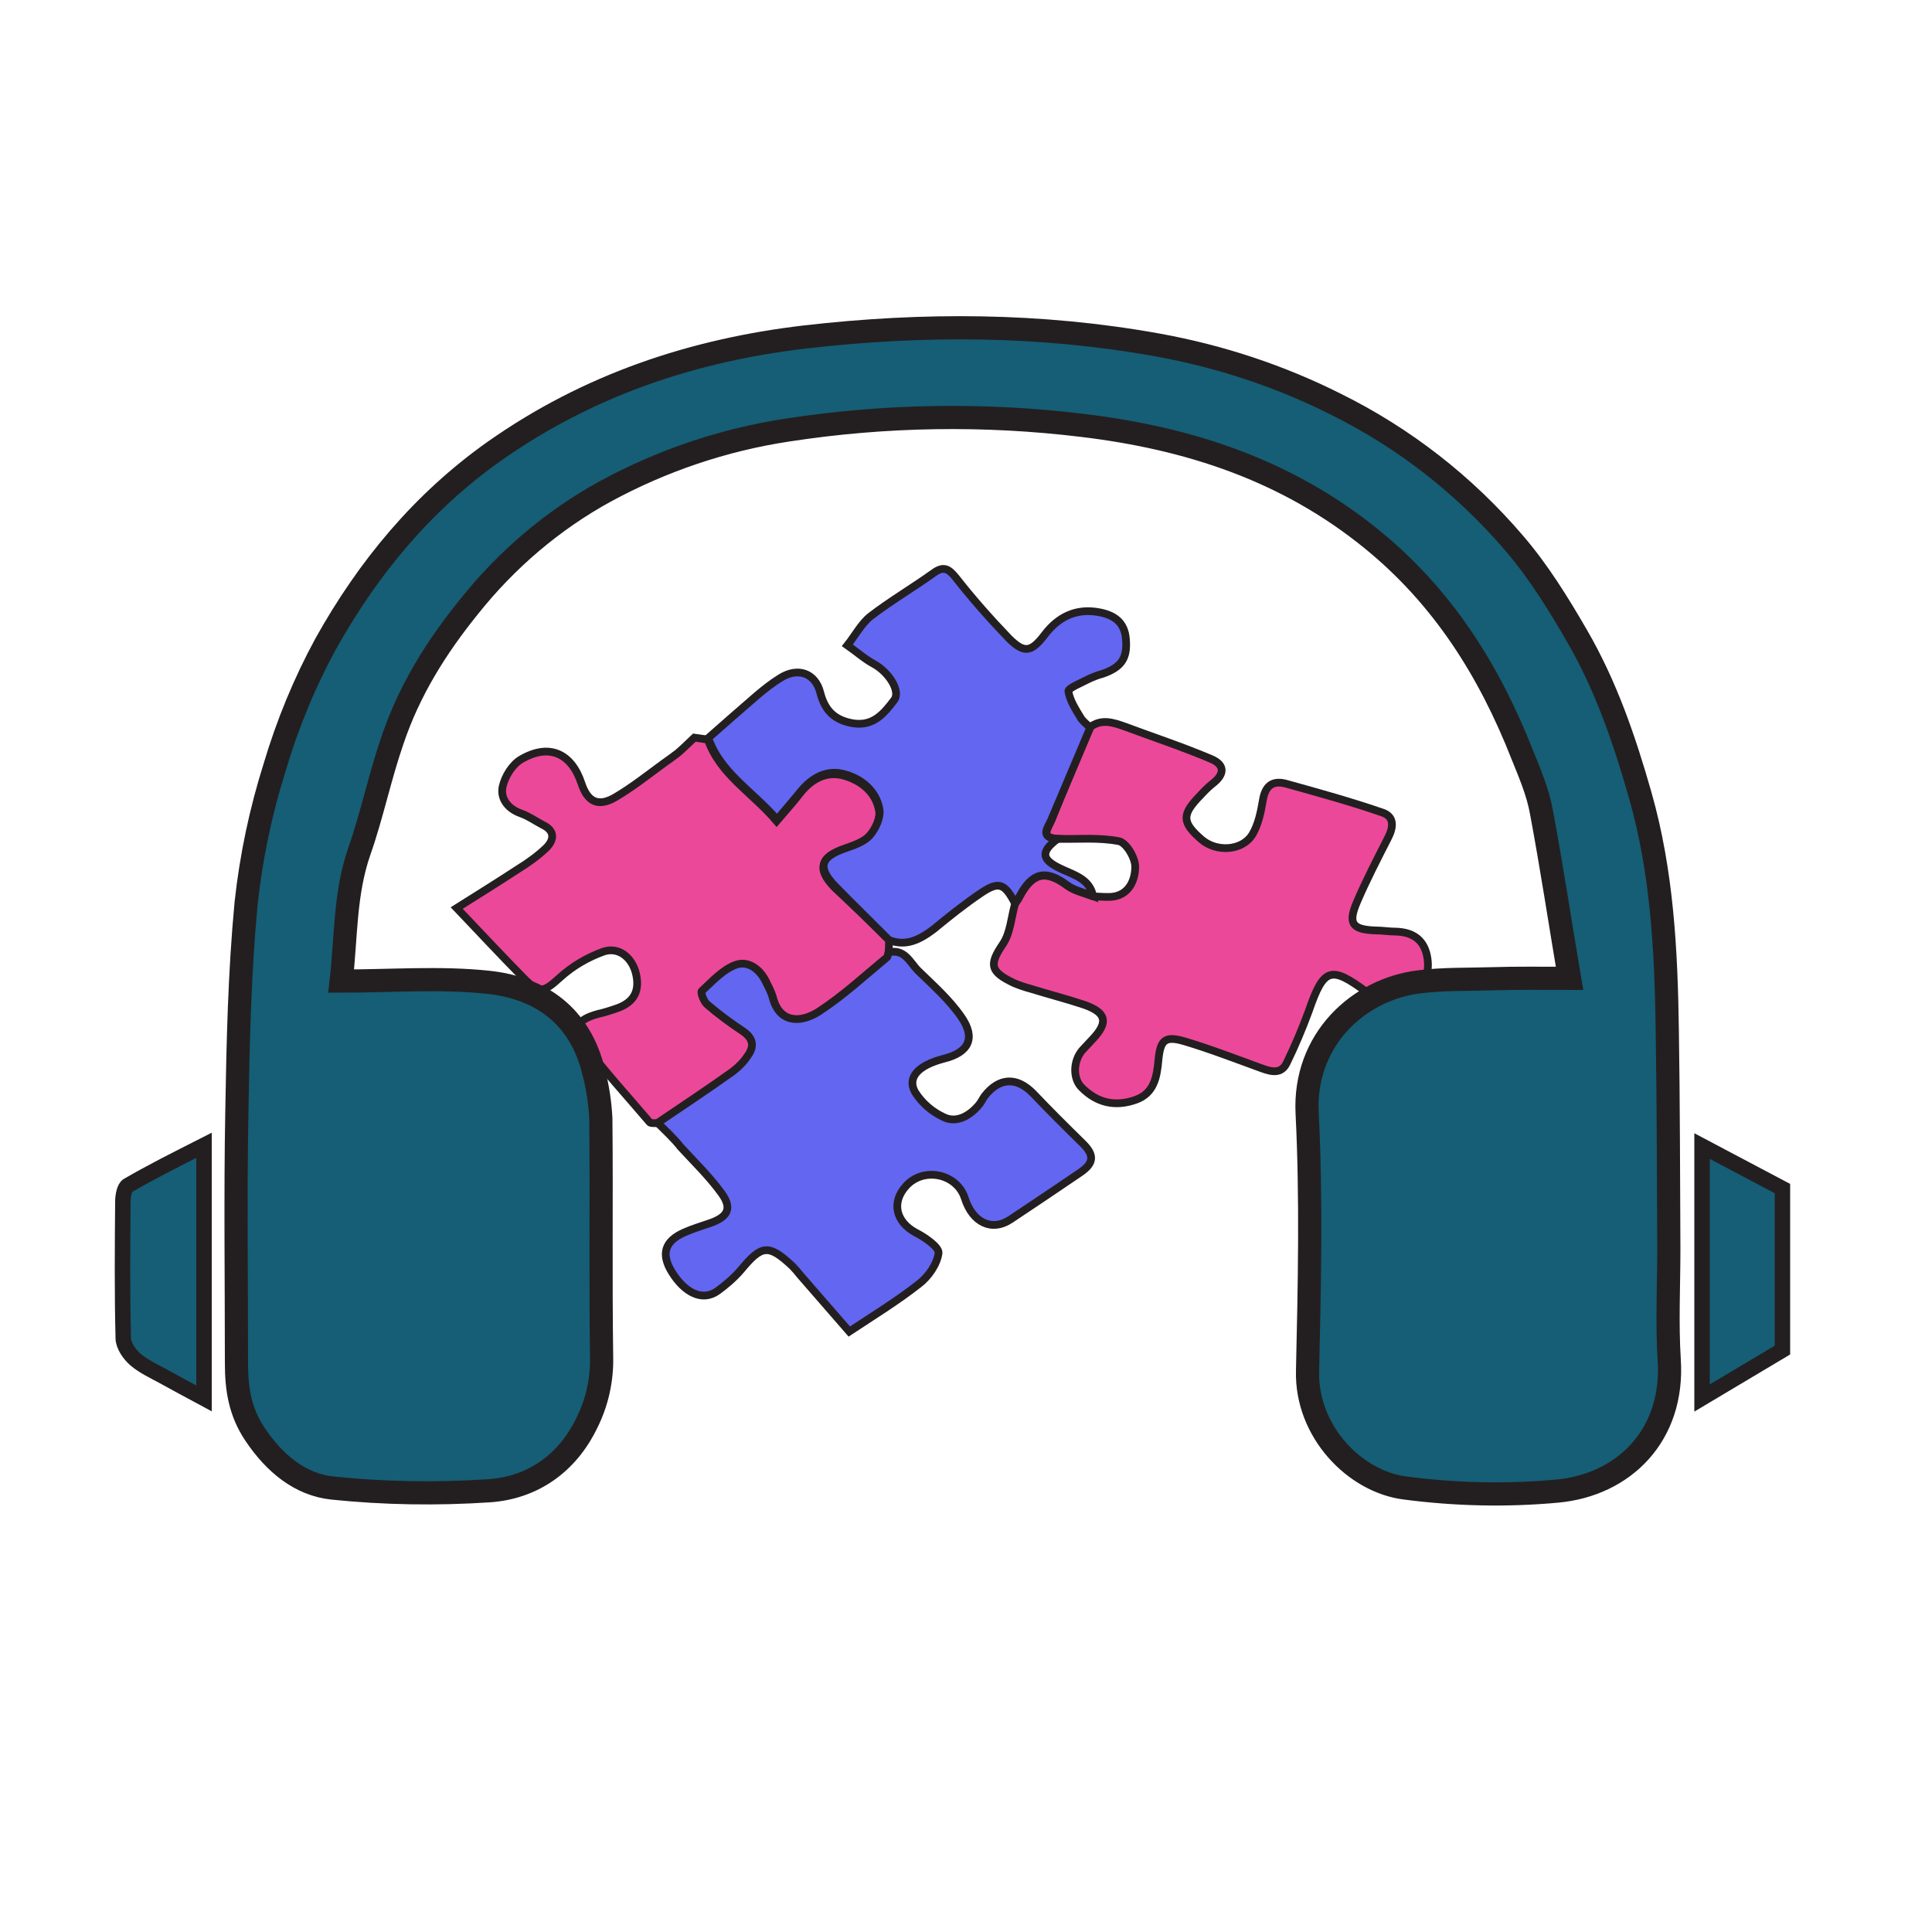
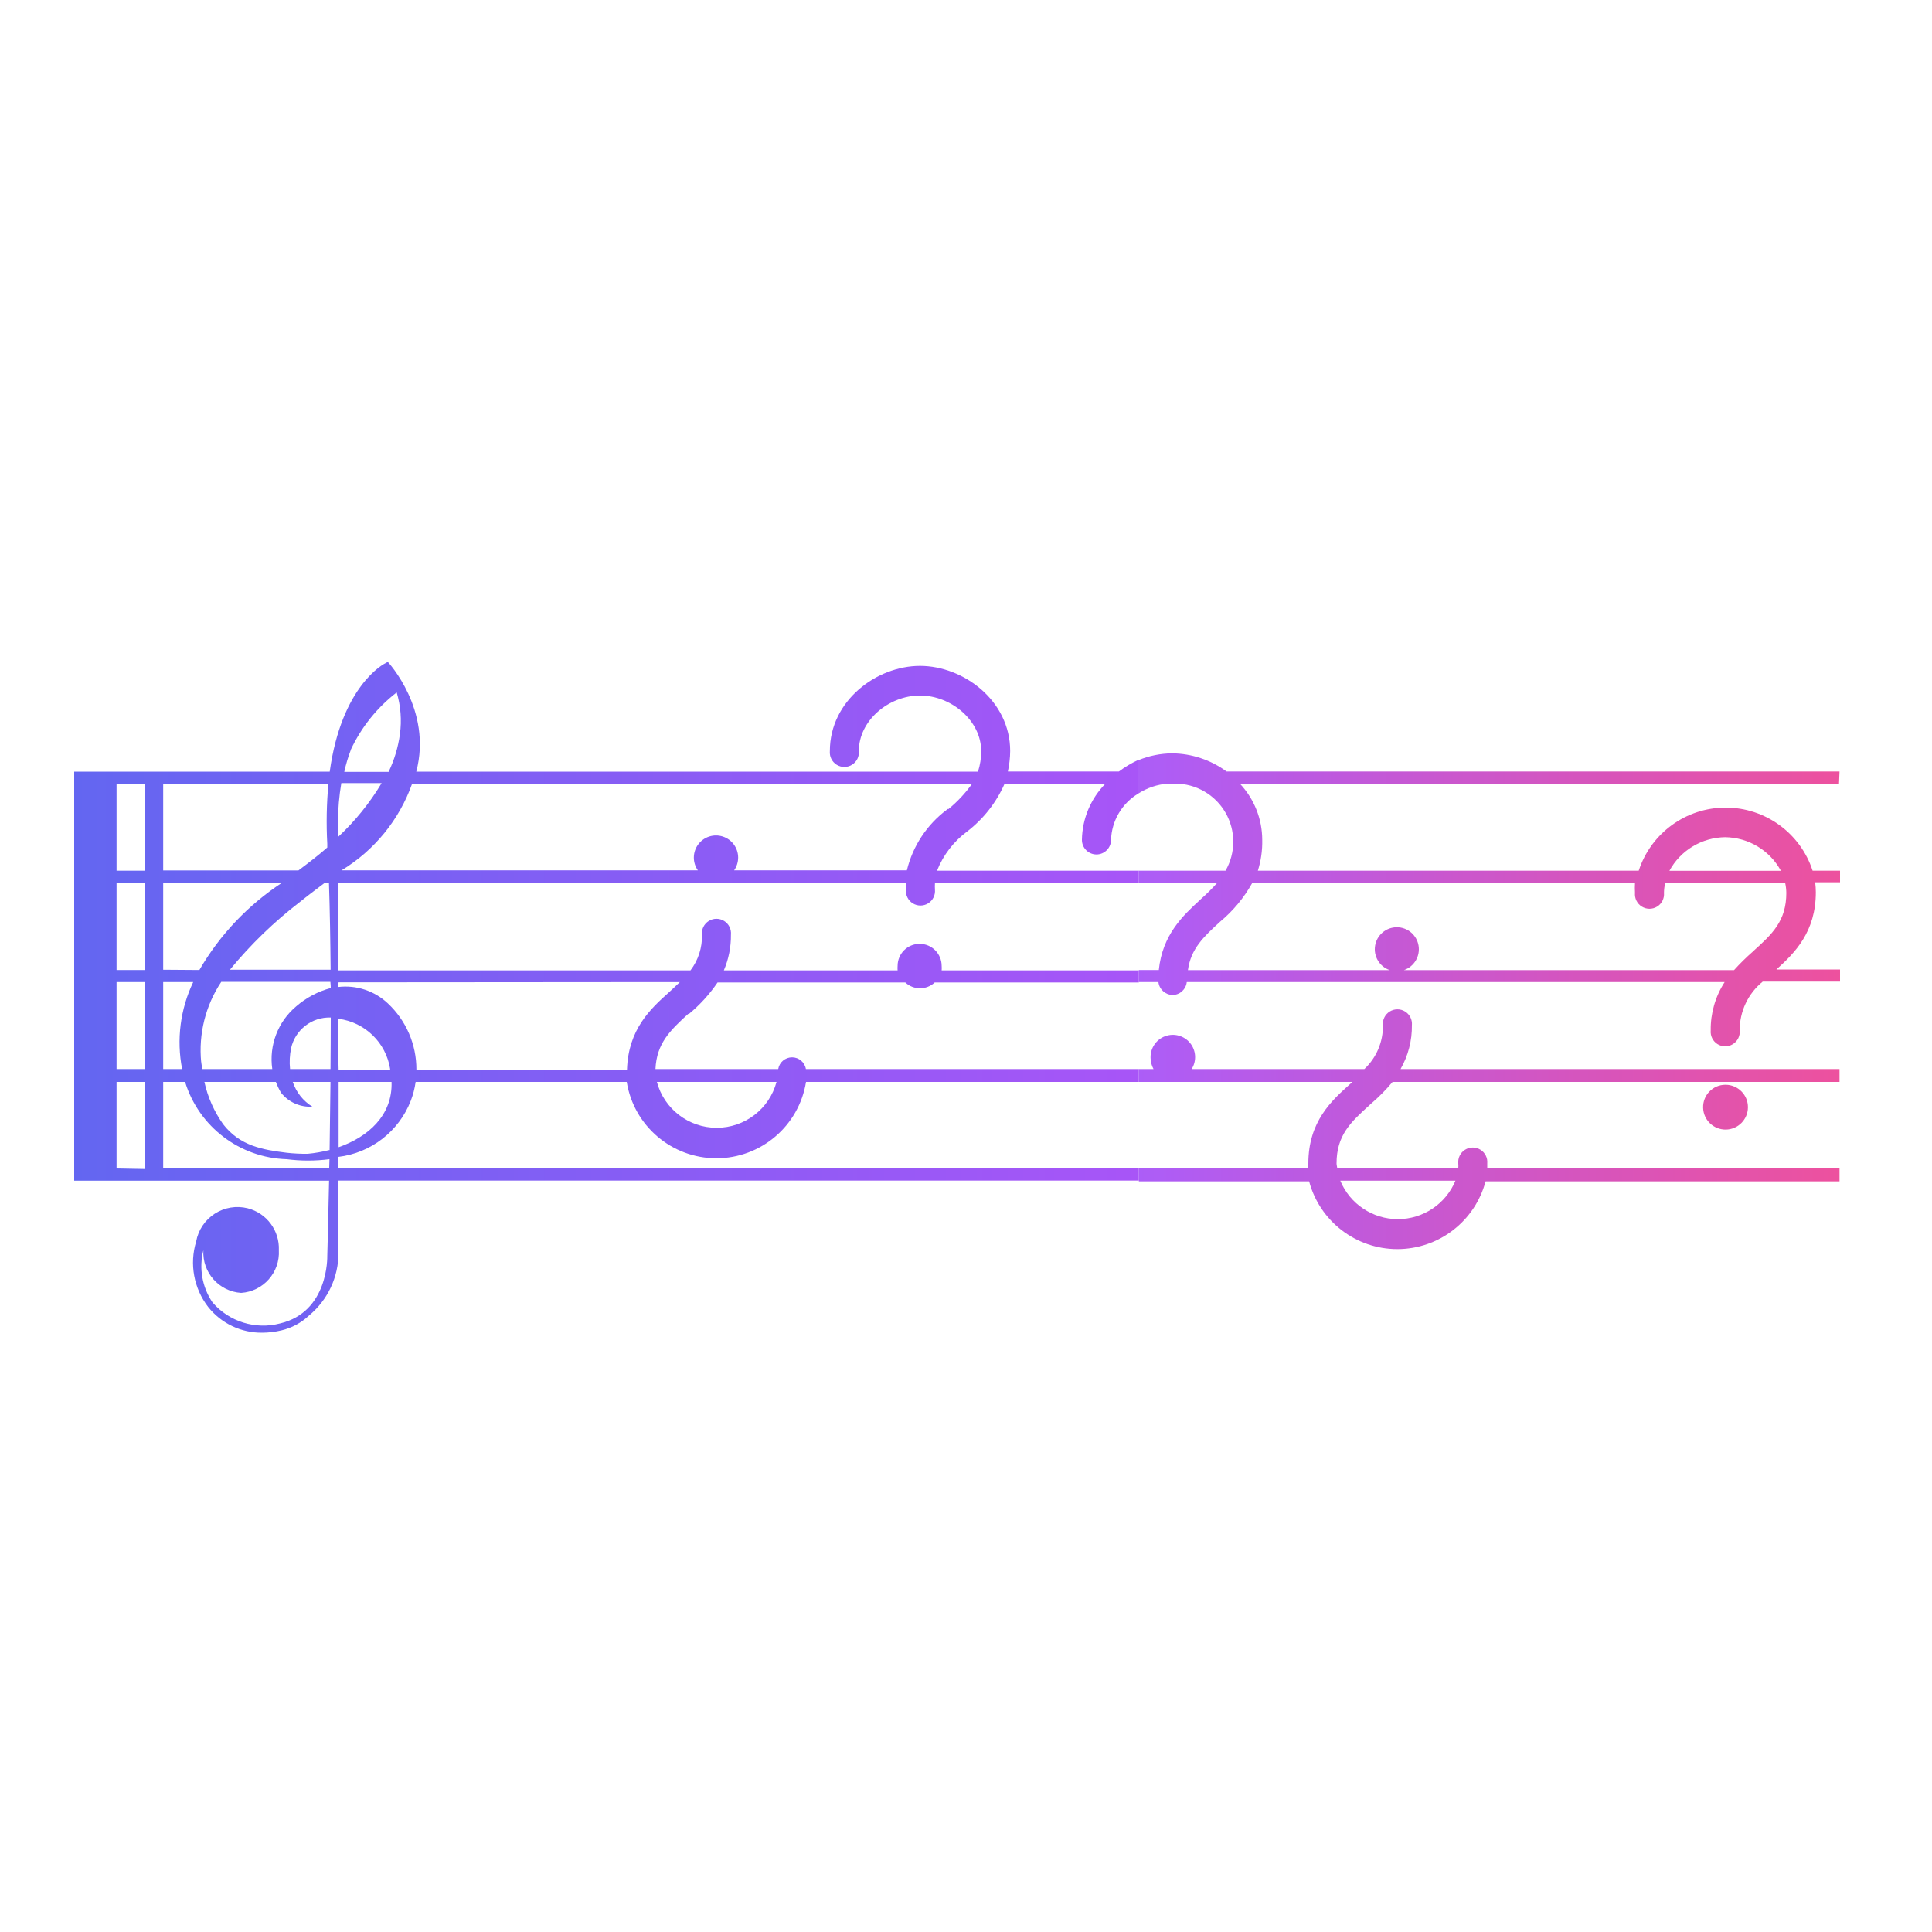
- <svg xmlns="http://www.w3.org/2000/svg" version="1.1" id="Capa_1" x="0px" y="0px" viewBox="0 0 493.6 500" style="enable-background:new 0 0 493.6 500;" xml:space="preserve">
-   <style type="text/css">
- 	.st0{fill:#EC4899;stroke:#231F20;stroke-width:2;stroke-miterlimit:10;}
- 	.st1{fill:#6366F1;stroke:#231F20;stroke-width:2;stroke-miterlimit:10;}
- 	.st2{fill:#155E75;stroke:#231F20;stroke-width:6;stroke-miterlimit:10;}
- 	.st3{fill:#155E75;stroke:#231F20;stroke-width:4;stroke-miterlimit:10;}
- </style>
-   <path class="st0" d="M282.1,188.2c2.9-2.2,5.8-1.3,8.9-0.2c7.5,2.8,15.1,5.3,22.4,8.4c3.8,1.6,3.5,4.1,0.3,6.5  c-1.1,0.9-2.1,1.9-3,2.9c-4.9,5-4.9,7,0.3,11.5c3.9,3.3,10.5,2.9,13.1-1.3c1.5-2.5,2.2-5.7,2.7-8.7c0.6-4,2.6-5.5,6.3-4.4  c8.3,2.3,16.6,4.6,24.7,7.4c3.2,1.1,2.8,3.9,1.4,6.6c-2.8,5.5-5.6,10.9-8,16.5c-2.4,5.6-1.3,7.2,4.9,7.4c1.7,0,3.4,0.3,5.1,0.3  c4.2,0.1,7.2,1.9,8.1,6.2s-0.5,7.9-4.1,10.1c-3.5,2.3-8.1,2.1-11.3-0.5c-9.5-7.1-11.3-6.5-15.2,4.8c-1.7,4.6-3.6,9.1-5.7,13.4  c-1.4,2.9-3.9,2.3-6.4,1.4c-6.6-2.4-13.3-5-20-7c-5.1-1.5-6.3-0.4-6.8,4.9c-0.4,4.3-1.1,8.5-5.8,10.2c-5.3,1.9-10,0.9-14-3.1  c-2.4-2.3-2.3-6.9,0.1-9.7c0.9-1,1.9-2,2.8-3c4-4.3,3.4-6.8-2.4-8.8c-4.5-1.5-9.2-2.7-13.7-4.1c-1.5-0.4-3-0.9-4.4-1.5  c-6.1-2.9-6.5-4.7-2.9-10c2-2.9,2.2-7,3.2-10.5c0.4-0.6,0.9-1.2,1.2-1.9c3.3-6.2,6.8-6.9,12.3-2.8c1.9,1.4,4.4,1.9,6.7,2.8  c1.8,0,3.7,0.3,5.5,0c4.1-0.8,5.4-4.6,5.4-7.7c0-2.3-2.3-6.2-4.2-6.6c-5.1-1-10.5-0.5-15.8-0.6c-4.8-0.2-2.5-2.8-1.6-5  C275.4,204.1,278.7,196.1,282.1,188.2z" />
-   <path class="st0" d="M230.1,243.3c0,1.1-0.1,2.2-0.1,3.3c-0.1,0.4-0.1,1-0.4,1.3c-5.8,4.7-11.4,9.9-17.6,14c-4.6,3-10.3,3.1-12-3.9  c-0.4-1.2-0.9-2.3-1.5-3.4c-1.5-3.6-4.6-5.9-8-4.8s-6,4.3-8.8,6.8c-0.3,0.3,0.5,2.6,1.4,3.4c2.9,2.5,6,4.8,9.2,6.9  c2.6,1.8,3,3.8,1.4,6.3c-1.1,1.7-2.5,3.1-4.1,4.3c-6.4,4.5-12.9,8.8-19.3,13.2c-0.8-0.1-1.9,0.1-2.2-0.3c-5.6-6.6-11.5-13-16.7-19.9  c-3.3-4.5-2.1-6.6,3.4-8.1c1.8-0.4,3.6-1,5.3-1.6c4.1-1.6,5.5-4.5,4.5-8.8c-1-4.2-4.5-7.1-8.5-5.7c-4.1,1.5-7.9,3.7-11.2,6.7  c-4.2,3.8-5.3,4.3-9.4,0.1c-5.8-5.9-11.4-11.9-17.3-18.1c5.4-3.4,10.7-6.7,15.9-10.1c2.6-1.6,5.1-3.4,7.3-5.5c2-2,2.3-4.4-0.9-5.9  c-1.9-1-3.7-2.3-5.7-3c-3.4-1.2-5.4-3.9-4.7-7c0.6-2.6,2.5-5.7,4.8-7c7.2-4.2,13-1.6,15.6,6.3c1.6,4.8,4.4,6.1,8.8,3.5  c4.4-2.6,8.3-5.7,12.4-8.7c1.3-0.9,2.5-1.8,3.7-2.7c1.3-1.1,2.5-2.3,4.3-4l3.5,0.5c3.2,9.1,11.5,13.7,17.8,21.1  c2.3-2.7,4.2-4.8,5.9-7c3-3.9,7-6.1,11.7-4.7c4.4,1.3,8.1,4.3,8.9,9c0.4,2.1-1,5.1-2.5,6.8c-1.5,1.7-4.2,2.6-6.5,3.4  c-6.3,2.2-7.1,4.9-2.5,9.7C220.7,234.1,225.4,238.6,230.1,243.3z" />
-   <path class="st1" d="M170.2,290.6c6.5-4.4,13-8.7,19.3-13.2c1.6-1.2,3-2.6,4.1-4.3c1.7-2.4,1.3-4.5-1.4-6.3  c-3.2-2.1-6.3-4.4-9.2-6.9c-0.9-0.7-1.7-3.1-1.4-3.4c2.7-2.5,5.5-5.6,8.8-6.8c3.3-1.2,6.4,1.2,8,4.8c0.6,1.1,1.1,2.2,1.5,3.4  c1.7,7,7.3,6.9,12,3.9c6.3-4.1,11.8-9.2,17.6-14c0.3-0.2,0.3-0.9,0.4-1.3c4.2-1.1,5.6,2.6,7.7,4.7c3.9,3.8,8.1,7.5,11.2,12  c3.8,5.5,1.9,9.2-4.6,10.8c-6.5,1.7-9.5,4.8-7.4,8.6c1.8,2.9,4.5,5.2,7.6,6.6c3.3,1.5,6.6-0.5,8.9-3.2c0.6-0.7,1-1.6,1.5-2.3  c3.8-4.9,8.4-5.1,12.7-0.6c4.1,4.3,8.3,8.5,12.6,12.7c3.2,3.1,3.1,5.2-0.6,7.7c-6,4.1-12,8.1-18,12.1c-4.8,3.2-9.8,0.8-11.8-5.5  c-2-6.3-10.5-8.2-15.1-3.3c-4,4.3-2.8,9.4,2.4,12.2c2.4,1.2,6.1,3.8,5.9,5.3c-0.4,2.9-2.6,6.1-5.1,8c-5.6,4.4-11.8,8.2-18,12.3  l-12.7-14.6c-0.7-0.9-1.4-1.7-2.1-2.4c-6.1-5.7-7.9-5.4-13.2,1c-1.8,2.1-3.9,3.9-6.1,5.5c-4.1,2.9-8.6,0.2-11.7-4.7s-1.9-8.2,3-10.4  c2.2-1,4.6-1.7,6.9-2.5c4.5-1.6,5.6-3.8,2.9-7.6c-3.1-4.3-7-8.1-10.6-12C174.4,294.6,172.3,292.7,170.2,290.6z" />
-   <path class="st1" d="M230.1,243.3c-4.7-4.7-9.4-9.3-14-14c-4.6-4.8-3.8-7.5,2.5-9.7c2.3-0.8,5-1.7,6.5-3.4c1.5-1.7,2.9-4.7,2.5-6.8  c-0.8-4.7-4.6-7.8-8.9-9c-4.7-1.4-8.7,0.9-11.7,4.7c-1.8,2.2-3.7,4.4-5.9,7c-6.4-7.4-14.6-12-17.8-21.1c4.2-3.7,8.4-7.4,12.7-11.1  c1.9-1.6,3.8-3.1,5.9-4.4c4.5-2.9,9.1-1.4,10.4,3.8c1.2,4.7,3.8,7.1,8.5,7.9c5.3,0.8,8-2.6,10.6-6c1.8-2.3-1.4-7.3-5.3-9.4  c-2.4-1.3-4.5-3.2-6.8-4.8c2-2.5,3.6-5.6,6-7.5c5.2-4,11-7.4,16.3-11.2c2.6-1.9,3.9-1.1,5.7,1.1c4.3,5.5,9,10.8,13.8,15.8  c4.1,4.1,5.9,3.5,9.4-1.1c3.4-4.4,7.9-6.7,13.7-5.7c4.1,0.7,6.9,2.6,7.2,7.1c0.4,4.9-1.2,7.2-6.1,8.9c-1.2,0.3-2.4,0.8-3.5,1.3  c-1.9,1-5.4,2.4-5.3,3.2c0.4,2.5,2,4.9,3.4,7.2c0.7,0.8,1.4,1.5,2.3,2.1c-3.4,8-6.7,15.9-10.1,23.9c-0.9,2.1-3.2,4.7,1.6,5  c-4.5,3.4-4.2,5.4,1,7.8c3.4,1.6,7.3,2.6,8.2,7c-2.2-0.9-4.8-1.4-6.7-2.8c-5.5-4.1-9-3.4-12.3,2.8c-0.4,0.7-0.8,1.3-1.2,1.9  c-2.7-5.2-4.2-5.8-8.8-2.7c-4.3,2.9-8.3,6.1-12.3,9.4C238,243.2,234.5,245,230.1,243.3z" />
-   <path class="st2" d="M406.2,253.2c-2.4-14.2-4.6-28.8-7.3-43.2c-0.9-5-3-9.9-4.9-14.6c-8.6-21.9-20.6-40.9-38.9-55.8  c-22.1-18-47.5-26.2-74.9-29.5c-25.4-3.1-51.1-2.7-76.4,1.2c-16.5,2.5-32.5,7.9-47.2,15.9c-13.5,7.4-25.5,17.6-35.2,29.8  c-8.5,10.5-15.5,21.7-19.8,34.5c-3.3,9.5-5.3,19.4-8.6,28.8c-3.8,10.9-3.4,22.1-4.7,33.6c13,0,25.6-1,37.9,0.3  c13.6,1.4,24,8.6,27.5,23.4c1,3.9,1.6,7.9,1.8,11.9c0.2,20.6-0.1,41.2,0.2,61.9c0.1,5.8-1.2,11.6-3.8,16.8  c-5.1,10.6-14.1,16.8-25.2,17.6c-13.6,0.9-27.2,0.7-40.7-0.7c-8.3-0.9-14.9-6.3-20-13.9c-3.9-5.8-4.8-11.8-4.8-18.3  c0-21.7-0.3-43.5,0.1-65.2c0.3-18,0.7-36.1,2.4-54c1.3-12,3.8-23.8,7.4-35.2c3.3-11.1,7.7-21.8,13.2-31.9  c11-19.7,25.1-36.7,43.6-49.8c24.4-17.2,51.5-26.2,80.5-29.6c30.5-3.5,60.9-3.4,91.3,2.1c16,2.9,31.5,8,46,15.3  c17.6,8.7,33.3,20.9,46.2,36c6.2,7.2,11.4,15.6,16.2,23.9c7.5,12.9,12.3,26.9,16.4,41.3c5.7,20,6.7,40.3,7,60.8  c0.3,18.8,0.3,37.7,0.4,56.5c0,9.6-0.5,19.2,0.1,28.8c1.3,19.5-11.7,32.4-29,34c-13.1,1.2-26.3,0.9-39.3-0.8  c-13-1.6-25.7-14.6-25.3-30.3c0.5-22.2,1-44.5-0.1-66.6c-1-19.1,13.3-32.2,29-34.1c6.3-0.8,12.7-0.6,19-0.8  C392.4,253.1,398.8,253.2,406.2,253.2z" />
-   <path class="st3" d="M52.8,296.4v65.5c-3.9-2.1-7.3-3.9-10.7-5.8c-2.4-1.3-5-2.5-7.1-4.3c-1.5-1.3-3.1-3.6-3.1-5.5  c-0.3-11.8-0.2-23.6-0.1-35.4c0-1.4,0.4-3.6,1.3-4.1C39.3,303.2,45.7,300,52.8,296.4z" />
-   <path class="st3" d="M440.5,361.8v-65.2l20.8,11v41.8L440.5,361.8z" />
+ <svg xmlns="http://www.w3.org/2000/svg" id="Layer_1" data-name="Layer 1" viewBox="0 0 150 150">
+   <defs>
+     <style>.cls-1{fill:none;}.cls-2{opacity:0.95;fill:url(#Degradado_sin_nombre_117);}.cls-3{fill:url(#Degradado_sin_nombre_104);}</style>
+     <linearGradient id="Degradado_sin_nombre_117" x1="88.42" y1="77.71" x2="142.82" y2="77.71" gradientUnits="userSpaceOnUse">
+       <stop offset="0" stop-color="#a855f7" />
+       <stop offset="0.47" stop-color="#c94fc9" />
+       <stop offset="1" stop-color="#ec4899" />
+     </linearGradient>
+     <linearGradient id="Degradado_sin_nombre_104" x1="5.76" y1="77.41" x2="88.42" y2="77.41" gradientUnits="userSpaceOnUse">
+       <stop offset="0" stop-color="#6366f1" />
+       <stop offset="1" stop-color="#a855f7" />
+     </linearGradient>
+   </defs>
+   <rect class="cls-1" width="150" height="150" rx="7.1" />
+   <path class="cls-2" d="M142.82,59.9H95.23A7.25,7.25,0,0,0,91,58.49a7.08,7.08,0,0,0-2.62.53v2.59a4.92,4.92,0,0,1,2.29-.77h.59a4.51,4.51,0,0,1,3.89,6.76H88.42v.94h6.09a15.39,15.39,0,0,1-1.28,1.27l-.06.06c-1.32,1.21-2.92,2.7-3.2,5.44H88.42v.94h1.52a1.13,1.13,0,0,0,1.1,1,1.12,1.12,0,0,0,1.1-1H133.9A6.73,6.73,0,0,0,132.82,80a1.13,1.13,0,1,0,2.25,0,4.84,4.84,0,0,1,1.79-3.79h6v-.94h-4.94c1.42-1.28,3.06-2.91,3.06-6a6.49,6.49,0,0,0-.05-.77h1.93V67.6h-2.13a7.1,7.1,0,0,0-13.5,0H97.66A7.44,7.44,0,0,0,98,65.21a6.38,6.38,0,0,0-1.74-4.37h46.52ZM133.94,65a5,5,0,0,1,4.33,2.61h-8.66A5,5,0,0,1,133.94,65Zm-7,3.55a6.49,6.49,0,0,0,0,.77,1.13,1.13,0,1,0,2.25,0,3.32,3.32,0,0,1,.1-.77h9.31a4,4,0,0,1,.09.77c0,2.18-1.09,3.2-2.56,4.52l-.06.06a17.41,17.41,0,0,0-1.44,1.42H109a1.71,1.71,0,1,0-1.1,0H92.23c.23-1.66,1.22-2.59,2.5-3.76l0,0a10.62,10.62,0,0,0,2.49-3ZM109.62,79.6a1.13,1.13,0,1,0-2.25,0A4.56,4.56,0,0,1,105.93,83H92.52a1.73,1.73,0,1,0-3.19-.87,1.85,1.85,0,0,0,.23.87H88.42V84H105l-.14.13,0,0c-1.47,1.31-3.28,2.94-3.28,6.2,0,.13,0,.26,0,.39H88.42v1h13.22a7.09,7.09,0,0,0,13.7,0h27.48v-1H115.47c0-.13,0-.26,0-.39a1.13,1.13,0,1,0-2.25,0,2.6,2.6,0,0,1,0,.39h-9.4c0-.13-.05-.26-.05-.39,0-2.19,1.1-3.21,2.56-4.53l.06-.06A14.14,14.14,0,0,0,108.12,84h34.7V83H108.74A6.67,6.67,0,0,0,109.62,79.6ZM113,91.67a4.84,4.84,0,0,1-8.94,0Zm21-7.45A1.74,1.74,0,1,1,132.23,86,1.73,1.73,0,0,1,133.94,84.22Z" />
+   <path class="cls-3" d="M86.87,59.9H78.25a7.81,7.81,0,0,0,.18-1.59c0-3.92-3.64-6.61-7-6.61s-7,2.69-7,6.61a1.13,1.13,0,1,0,2.25,0C66.68,55.94,69,54,71.43,54s4.75,1.95,4.75,4.32a5.1,5.1,0,0,1-.25,1.59H32.32c1.27-4.81-2.21-8.52-2.21-8.52l-.15.08c-.17.08-3.44,1.77-4.36,8.44H5.76V91.67H25.55c-.07,3.45-.14,5.76-.14,5.84s.1,4.35-3.66,5.24a5.2,5.2,0,0,1-5.25-1.63,5,5,0,0,1-.71-4.05,3.14,3.14,0,0,0,2.93,3.31,3.14,3.14,0,0,0,2.93-3.31,3.22,3.22,0,0,0-2.42-3.26,3.26,3.26,0,0,0-4,2.58,5.63,5.63,0,0,0,.93,5.08,5.28,5.28,0,0,0,4.19,2,6.54,6.54,0,0,0,1.5-.18A4.71,4.71,0,0,0,24,102.13h0a6.3,6.3,0,0,0,2.28-4.86s0-2.26,0-5.61H88.42v-1H26.27c0-.27,0-.55,0-.84h0a6.92,6.92,0,0,0,5.62-4.35A6.62,6.62,0,0,0,32.27,84H48.66a7.05,7.05,0,0,0,13.92,0H88.42V83H62.57a1.09,1.09,0,0,0-2.15,0H50.89c.09-2,1.14-3,2.54-4.28l.06,0a11.73,11.73,0,0,0,2.22-2.44H70.29a1.67,1.67,0,0,0,2.28,0H88.42v-.94H73.11a2,2,0,0,0,0-.35,1.71,1.71,0,1,0-3.42,0,2,2,0,0,0,0,.35H56.2a6.89,6.89,0,0,0,.55-2.77,1.13,1.13,0,1,0-2.25,0,4.37,4.37,0,0,1-.89,2.77H26.25c0-2.5,0-4.84,0-6.77H70.34c0,.17,0,.32,0,.5a1.13,1.13,0,1,0,2.25,0,3.9,3.9,0,0,1,0-.5H88.42V67.6H72.75a7,7,0,0,1,2.36-3.06l0,0A9.52,9.52,0,0,0,78,60.84h7.83A6.36,6.36,0,0,0,84,65.21a1.13,1.13,0,1,0,2.26,0,4.37,4.37,0,0,1,2.12-3.6V59A8.23,8.23,0,0,0,86.87,59.9ZM60.29,84A4.81,4.81,0,0,1,51,84Zm-34-4.9a4.66,4.66,0,0,1,4,3.89.17.17,0,0,1,0,.07h-4C26.25,81.71,26.25,80.38,26.25,79.06Zm0,10V84h4.11C30.49,86.59,28.58,88.28,26.26,89.08ZM52.78,76.25c-.26.26-.54.51-.84.79l0,0c-1.43,1.28-3.16,2.87-3.26,6H32.33a7,7,0,0,0-2.22-5.14,4.8,4.8,0,0,0-3.86-1.27v-.36Zm-27.1.46A6.74,6.74,0,0,0,23,78.13,5.35,5.35,0,0,0,21.14,83H15.69c0-.2-.06-.4-.07-.59l0,.06a9.59,9.59,0,0,1,1.56-6.24h8.47C25.67,76.4,25.68,76.55,25.68,76.71ZM14.14,83H12.67V76.25H15A10.85,10.85,0,0,0,14.14,83Zm-1.47-7.71V68.54h9.22a20.27,20.27,0,0,0-6.41,6.77Zm13,0H17.85A33.24,33.24,0,0,1,23.32,70c.68-.56,1.31-1,1.91-1.47h.31C25.61,70.65,25.65,73,25.67,75.31Zm-.26-9.8c0,.1,0,.21,0,.31-.68.6-1.45,1.19-2.24,1.78H12.67V60.84H25.5A31.86,31.86,0,0,0,25.41,65.51ZM9.05,60.84h2.18V67.6H9.05Zm0,7.7h2.18v6.77H9.05Zm0,7.71h2.18V83H9.05Zm0,14.47V84h2.18v6.76Zm16.51,0H12.67V84h1.7A8.51,8.51,0,0,0,22.26,90a13.05,13.05,0,0,0,3.32,0C25.57,90.24,25.57,90.49,25.56,90.72Zm0-1.43a10.82,10.82,0,0,1-1.67.29,13.18,13.18,0,0,1-1.62-.08c-1.86-.23-3.63-.52-4.94-2.21A9,9,0,0,1,15.87,84h5.55a5.29,5.29,0,0,0,.4.84,2.88,2.88,0,0,0,2.43,1.08A3.6,3.6,0,0,1,22.73,84h2.93C25.64,85.84,25.61,87.65,25.59,89.29ZM25.66,83H22.52a5.39,5.39,0,0,1,.08-1.62A3.05,3.05,0,0,1,25.68,79C25.68,80.38,25.67,81.71,25.66,83Zm1.58-24.8a12.07,12.07,0,0,1,3.56-4.44A7.7,7.7,0,0,1,31.05,57a9.81,9.81,0,0,1-.88,2.93H26.73A11.33,11.33,0,0,1,27.24,58.22Zm-1,5.6a18.66,18.66,0,0,1,.26-3h3.13a19.07,19.07,0,0,1-3.4,4.2C26.27,64.51,26.27,64.09,26.28,63.82Zm47.34-1-.06.06a8.33,8.33,0,0,0-3.11,4.71H57a1.75,1.75,0,0,0,.31-1,1.72,1.72,0,1,0-3.13,1H26.52A12.93,12.93,0,0,0,32,60.84H75.48A10.08,10.08,0,0,1,73.62,62.83Z" />
</svg>
